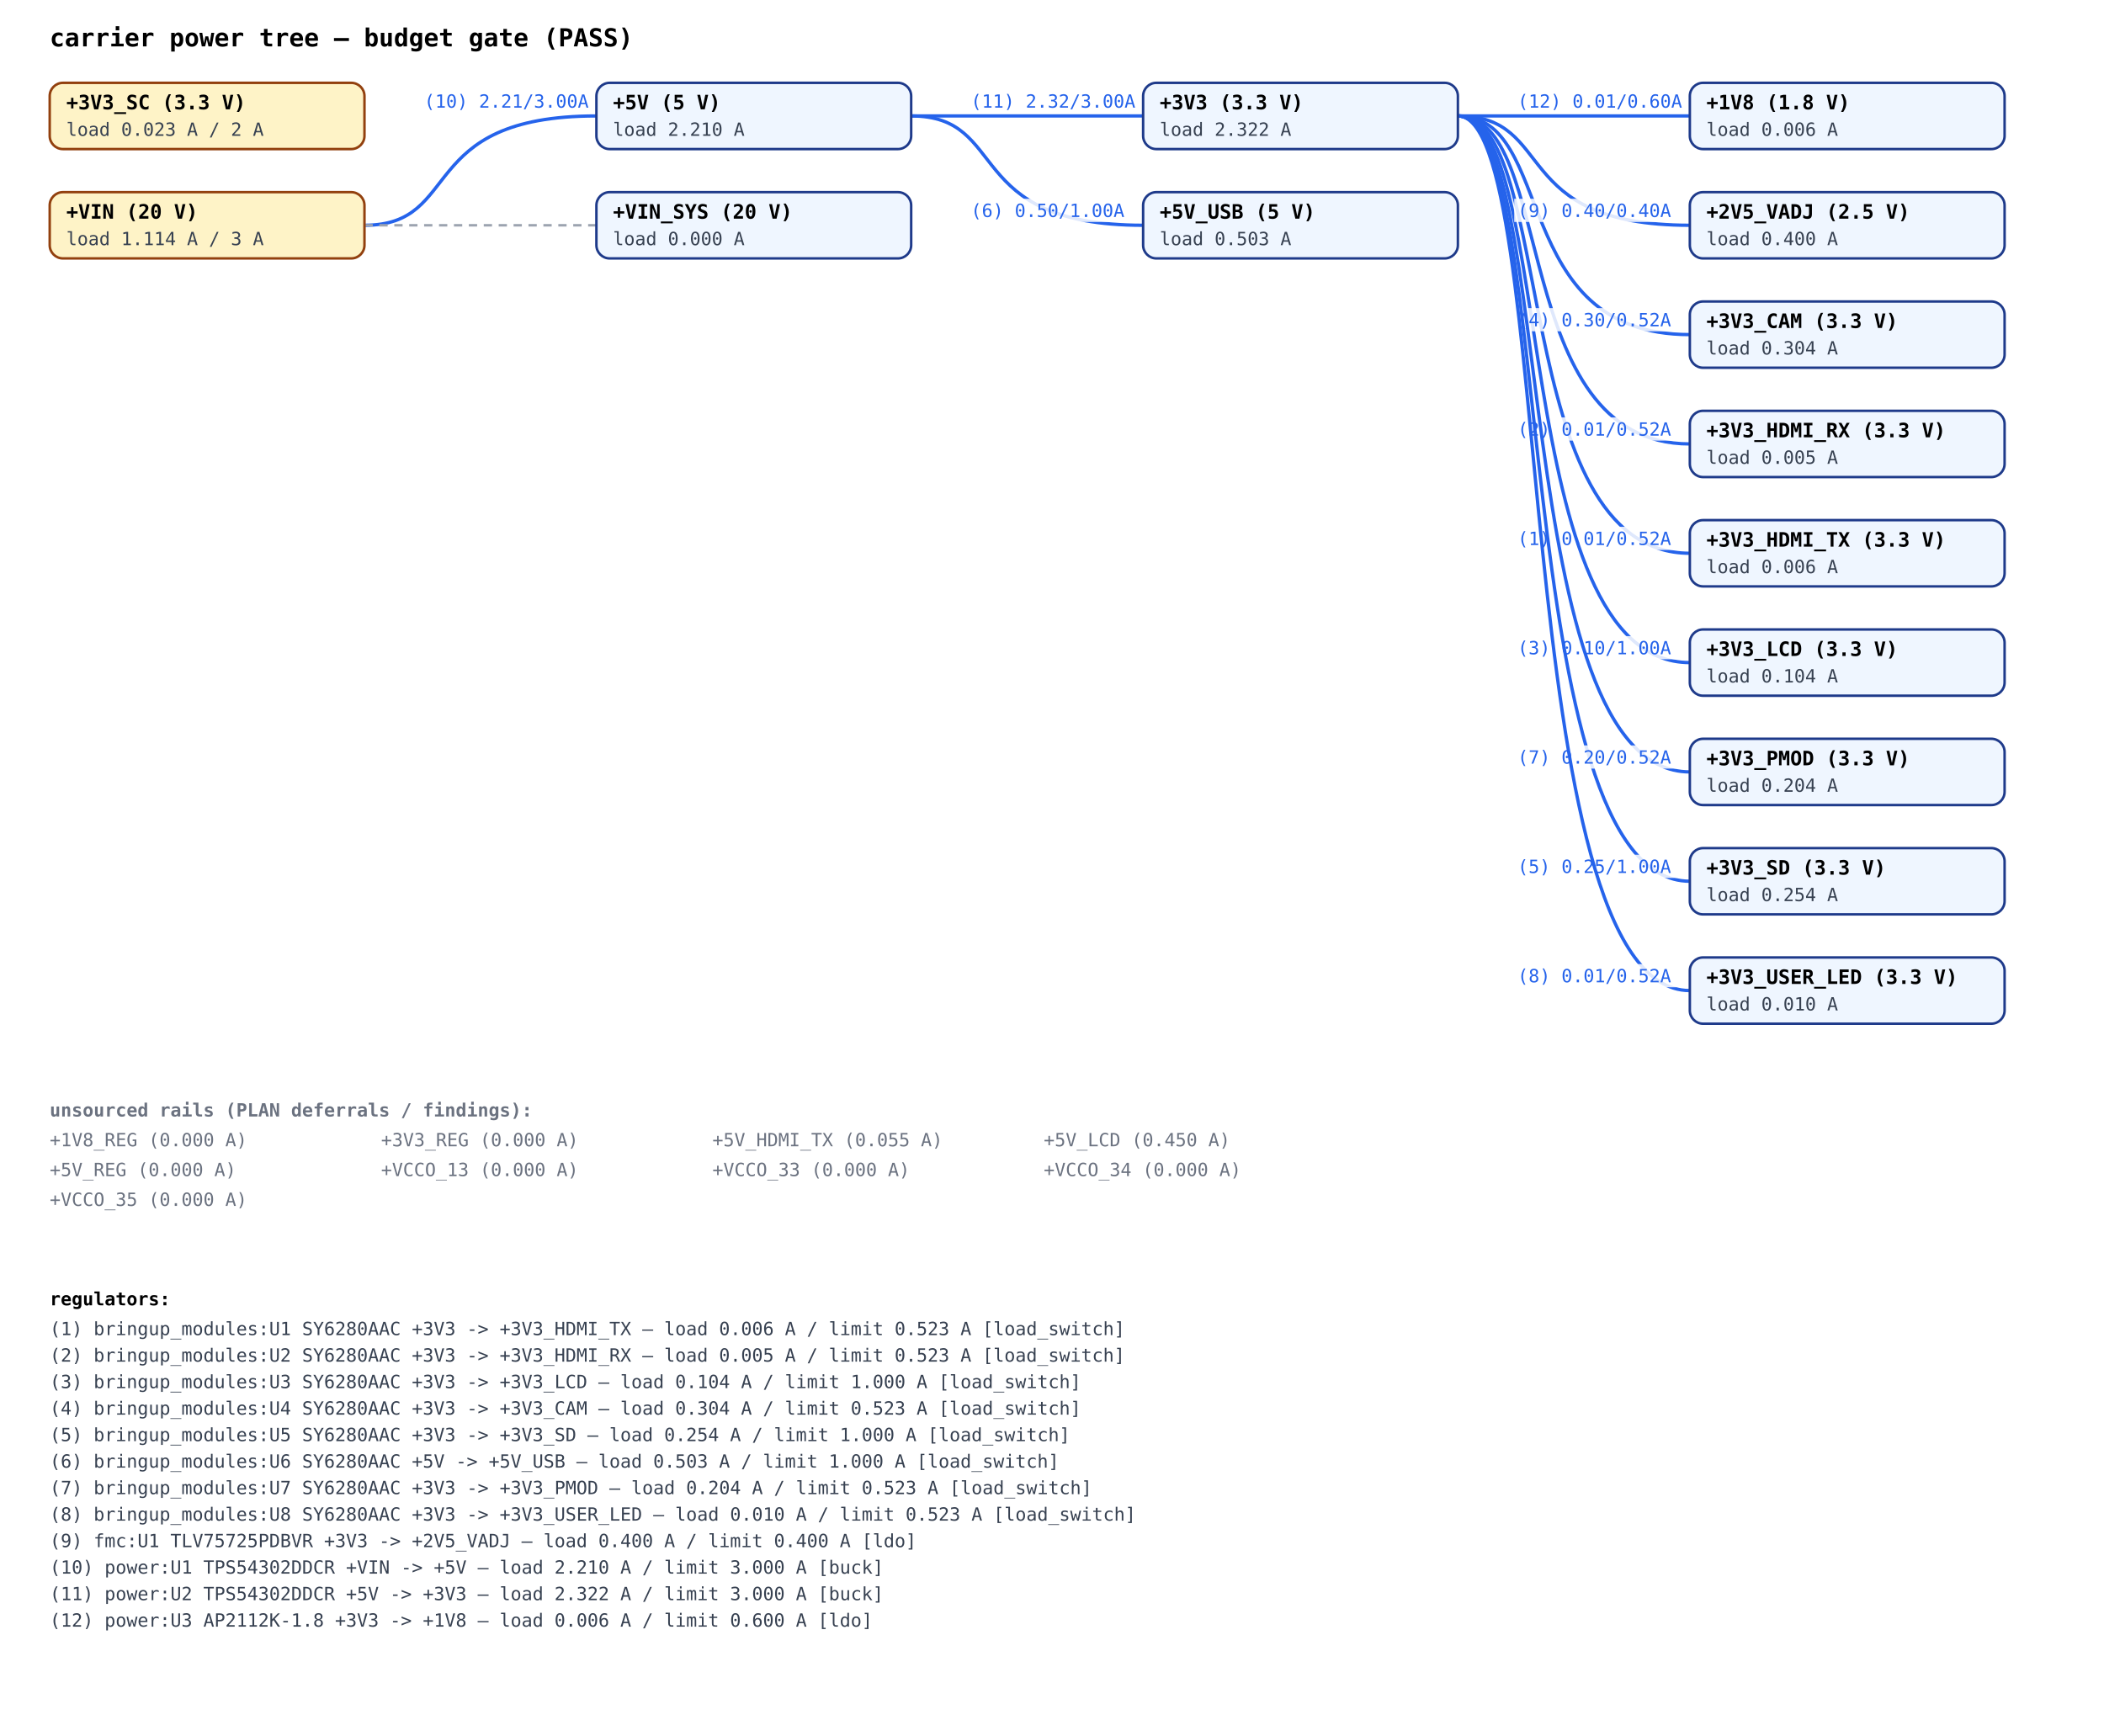
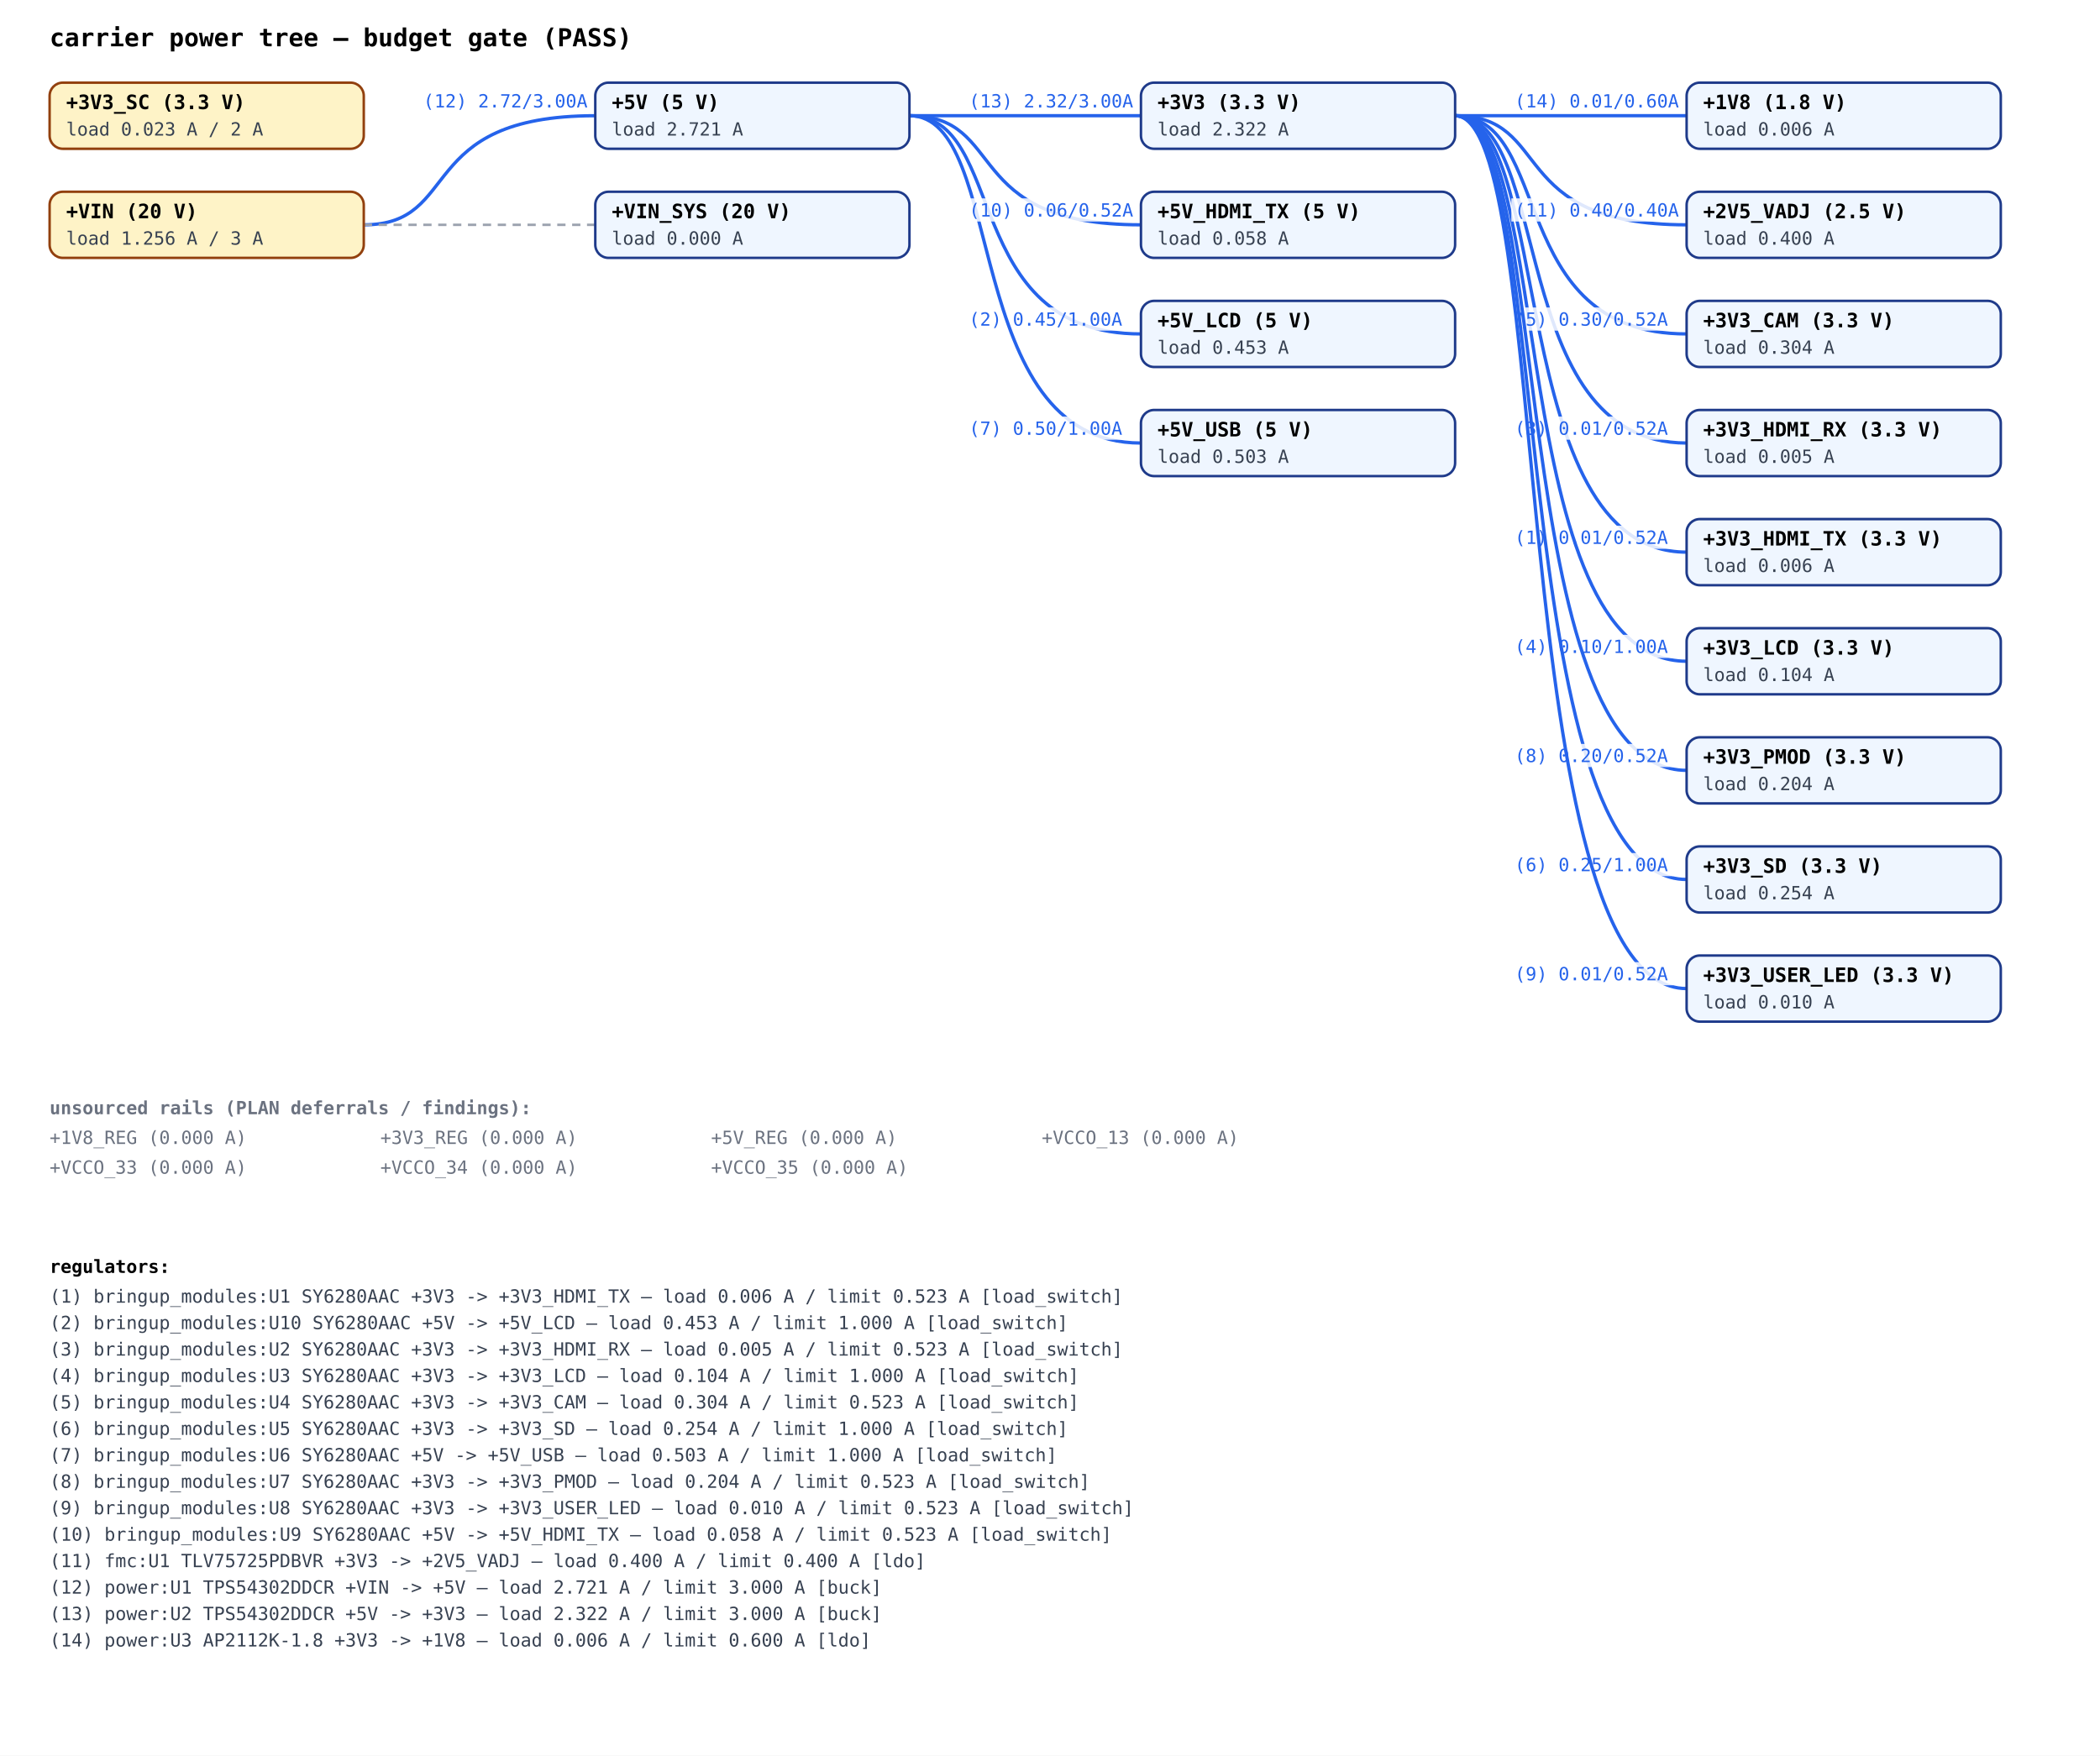
- <svg xmlns="http://www.w3.org/2000/svg" viewBox="0 0 1270 1048" font-family="ui-monospace, SFMono-Regular, Menlo, monospace" font-size="11">
-   <rect width="1270" height="1048" fill="white" />
+ <svg xmlns="http://www.w3.org/2000/svg" viewBox="0 0 1270 1062" font-family="ui-monospace, SFMono-Regular, Menlo, monospace" font-size="11">
+   <rect width="1270" height="1062" fill="white" />
  <text x="30" y="28" font-size="15" font-weight="bold">carrier power tree — budget gate (PASS)</text>
  <path d="M880,70 C940,70 910,334 1020,334" fill="none" stroke="#2563eb" stroke-width="2" />
  <rect x="914" y="318" width="98" height="14" fill="white" fill-opacity="0.85" />
  <text x="916" y="329" fill="#2563eb">(1) 0.01/0.52A</text>
+   <path d="M550,70 C610,70 580,202 690,202" fill="none" stroke="#2563eb" stroke-width="2" />
+   <rect x="584" y="186" width="98" height="14" fill="white" fill-opacity="0.85" />
+   <text x="586" y="197" fill="#2563eb">(2) 0.45/1.00A</text>
  <path d="M880,70 C940,70 910,268 1020,268" fill="none" stroke="#2563eb" stroke-width="2" />
  <rect x="914" y="252" width="98" height="14" fill="white" fill-opacity="0.85" />
-   <text x="916" y="263" fill="#2563eb">(2) 0.01/0.52A</text>
+   <text x="916" y="263" fill="#2563eb">(3) 0.01/0.52A</text>
  <path d="M880,70 C940,70 910,400 1020,400" fill="none" stroke="#2563eb" stroke-width="2" />
  <rect x="914" y="384" width="98" height="14" fill="white" fill-opacity="0.85" />
-   <text x="916" y="395" fill="#2563eb">(3) 0.10/1.00A</text>
+   <text x="916" y="395" fill="#2563eb">(4) 0.10/1.00A</text>
  <path d="M880,70 C940,70 910,202 1020,202" fill="none" stroke="#2563eb" stroke-width="2" />
  <rect x="914" y="186" width="98" height="14" fill="white" fill-opacity="0.85" />
-   <text x="916" y="197" fill="#2563eb">(4) 0.30/0.52A</text>
+   <text x="916" y="197" fill="#2563eb">(5) 0.30/0.52A</text>
  <path d="M880,70 C940,70 910,532 1020,532" fill="none" stroke="#2563eb" stroke-width="2" />
  <rect x="914" y="516" width="98" height="14" fill="white" fill-opacity="0.85" />
-   <text x="916" y="527" fill="#2563eb">(5) 0.25/1.00A</text>
-   <path d="M550,70 C610,70 580,136 690,136" fill="none" stroke="#2563eb" stroke-width="2" />
-   <rect x="584" y="120" width="98" height="14" fill="white" fill-opacity="0.85" />
-   <text x="586" y="131" fill="#2563eb">(6) 0.50/1.00A</text>
+   <text x="916" y="527" fill="#2563eb">(6) 0.25/1.00A</text>
+   <path d="M550,70 C610,70 580,268 690,268" fill="none" stroke="#2563eb" stroke-width="2" />
+   <rect x="584" y="252" width="98" height="14" fill="white" fill-opacity="0.85" />
+   <text x="586" y="263" fill="#2563eb">(7) 0.50/1.00A</text>
  <path d="M880,70 C940,70 910,466 1020,466" fill="none" stroke="#2563eb" stroke-width="2" />
  <rect x="914" y="450" width="98" height="14" fill="white" fill-opacity="0.85" />
-   <text x="916" y="461" fill="#2563eb">(7) 0.20/0.52A</text>
+   <text x="916" y="461" fill="#2563eb">(8) 0.20/0.52A</text>
  <path d="M880,70 C940,70 910,598 1020,598" fill="none" stroke="#2563eb" stroke-width="2" />
  <rect x="914" y="582" width="98" height="14" fill="white" fill-opacity="0.85" />
-   <text x="916" y="593" fill="#2563eb">(8) 0.01/0.52A</text>
+   <text x="916" y="593" fill="#2563eb">(9) 0.01/0.52A</text>
+   <path d="M550,70 C610,70 580,136 690,136" fill="none" stroke="#2563eb" stroke-width="2" />
+   <rect x="584" y="120" width="105" height="14" fill="white" fill-opacity="0.85" />
+   <text x="586" y="131" fill="#2563eb">(10) 0.06/0.52A</text>
  <path d="M880,70 C940,70 910,136 1020,136" fill="none" stroke="#2563eb" stroke-width="2" />
-   <rect x="914" y="120" width="98" height="14" fill="white" fill-opacity="0.85" />
-   <text x="916" y="131" fill="#2563eb">(9) 0.40/0.40A</text>
+   <rect x="914" y="120" width="105" height="14" fill="white" fill-opacity="0.85" />
+   <text x="916" y="131" fill="#2563eb">(11) 0.40/0.40A</text>
  <path d="M220,136 C280,136 250,70 360,70" fill="none" stroke="#2563eb" stroke-width="2" />
  <rect x="254" y="54" width="105" height="14" fill="white" fill-opacity="0.85" />
-   <text x="256" y="65" fill="#2563eb">(10) 2.21/3.00A</text>
+   <text x="256" y="65" fill="#2563eb">(12) 2.72/3.00A</text>
  <path d="M550,70 C610,70 580,70 690,70" fill="none" stroke="#2563eb" stroke-width="2" />
  <rect x="584" y="54" width="105" height="14" fill="white" fill-opacity="0.85" />
-   <text x="586" y="65" fill="#2563eb">(11) 2.32/3.00A</text>
+   <text x="586" y="65" fill="#2563eb">(13) 2.32/3.00A</text>
  <path d="M880,70 C940,70 910,70 1020,70" fill="none" stroke="#2563eb" stroke-width="2" />
  <rect x="914" y="54" width="105" height="14" fill="white" fill-opacity="0.85" />
-   <text x="916" y="65" fill="#2563eb">(12) 0.01/0.60A</text>
+   <text x="916" y="65" fill="#2563eb">(14) 0.01/0.60A</text>
  <line x1="220" y1="136" x2="360" y2="136" stroke="#9ca3af" stroke-width="1.5" stroke-dasharray="5,4" />
  <rect x="30" y="50" width="190" height="40" rx="8" fill="#fef3c7" stroke="#92400e" stroke-width="1.5" />
  <text x="40" y="66" font-weight="bold" font-size="12">+3V3_SC (3.3 V)</text>
  <text x="40" y="82" fill="#374151">load 0.023 A / 2 A</text>
  <rect x="30" y="116" width="190" height="40" rx="8" fill="#fef3c7" stroke="#92400e" stroke-width="1.5" />
  <text x="40" y="132" font-weight="bold" font-size="12">+VIN (20 V)</text>
-   <text x="40" y="148" fill="#374151">load 1.114 A / 3 A</text>
+   <text x="40" y="148" fill="#374151">load 1.256 A / 3 A</text>
  <rect x="360" y="50" width="190" height="40" rx="8" fill="#eff6ff" stroke="#1e3a8a" stroke-width="1.5" />
  <text x="370" y="66" font-weight="bold" font-size="12">+5V (5 V)</text>
-   <text x="370" y="82" fill="#374151">load 2.210 A</text>
+   <text x="370" y="82" fill="#374151">load 2.721 A</text>
  <rect x="360" y="116" width="190" height="40" rx="8" fill="#eff6ff" stroke="#1e3a8a" stroke-width="1.5" />
  <text x="370" y="132" font-weight="bold" font-size="12">+VIN_SYS (20 V)</text>
  <text x="370" y="148" fill="#374151">load 0.000 A</text>
  <rect x="690" y="50" width="190" height="40" rx="8" fill="#eff6ff" stroke="#1e3a8a" stroke-width="1.5" />
  <text x="700" y="66" font-weight="bold" font-size="12">+3V3 (3.3 V)</text>
  <text x="700" y="82" fill="#374151">load 2.322 A</text>
  <rect x="690" y="116" width="190" height="40" rx="8" fill="#eff6ff" stroke="#1e3a8a" stroke-width="1.5" />
-   <text x="700" y="132" font-weight="bold" font-size="12">+5V_USB (5 V)</text>
-   <text x="700" y="148" fill="#374151">load 0.503 A</text>
+   <text x="700" y="132" font-weight="bold" font-size="12">+5V_HDMI_TX (5 V)</text>
+   <text x="700" y="148" fill="#374151">load 0.058 A</text>
+   <rect x="690" y="182" width="190" height="40" rx="8" fill="#eff6ff" stroke="#1e3a8a" stroke-width="1.5" />
+   <text x="700" y="198" font-weight="bold" font-size="12">+5V_LCD (5 V)</text>
+   <text x="700" y="214" fill="#374151">load 0.453 A</text>
+   <rect x="690" y="248" width="190" height="40" rx="8" fill="#eff6ff" stroke="#1e3a8a" stroke-width="1.5" />
+   <text x="700" y="264" font-weight="bold" font-size="12">+5V_USB (5 V)</text>
+   <text x="700" y="280" fill="#374151">load 0.503 A</text>
  <rect x="1020" y="50" width="190" height="40" rx="8" fill="#eff6ff" stroke="#1e3a8a" stroke-width="1.5" />
  <text x="1030" y="66" font-weight="bold" font-size="12">+1V8 (1.8 V)</text>
  <text x="1030" y="82" fill="#374151">load 0.006 A</text>
  <rect x="1020" y="116" width="190" height="40" rx="8" fill="#eff6ff" stroke="#1e3a8a" stroke-width="1.5" />
  <text x="1030" y="132" font-weight="bold" font-size="12">+2V5_VADJ (2.5 V)</text>
  <text x="1030" y="148" fill="#374151">load 0.400 A</text>
  <rect x="1020" y="182" width="190" height="40" rx="8" fill="#eff6ff" stroke="#1e3a8a" stroke-width="1.5" />
  <text x="1030" y="198" font-weight="bold" font-size="12">+3V3_CAM (3.3 V)</text>
  <text x="1030" y="214" fill="#374151">load 0.304 A</text>
  <rect x="1020" y="248" width="190" height="40" rx="8" fill="#eff6ff" stroke="#1e3a8a" stroke-width="1.5" />
  <text x="1030" y="264" font-weight="bold" font-size="12">+3V3_HDMI_RX (3.3 V)</text>
  <text x="1030" y="280" fill="#374151">load 0.005 A</text>
  <rect x="1020" y="314" width="190" height="40" rx="8" fill="#eff6ff" stroke="#1e3a8a" stroke-width="1.5" />
  <text x="1030" y="330" font-weight="bold" font-size="12">+3V3_HDMI_TX (3.3 V)</text>
  <text x="1030" y="346" fill="#374151">load 0.006 A</text>
  <rect x="1020" y="380" width="190" height="40" rx="8" fill="#eff6ff" stroke="#1e3a8a" stroke-width="1.5" />
  <text x="1030" y="396" font-weight="bold" font-size="12">+3V3_LCD (3.3 V)</text>
  <text x="1030" y="412" fill="#374151">load 0.104 A</text>
  <rect x="1020" y="446" width="190" height="40" rx="8" fill="#eff6ff" stroke="#1e3a8a" stroke-width="1.5" />
  <text x="1030" y="462" font-weight="bold" font-size="12">+3V3_PMOD (3.3 V)</text>
  <text x="1030" y="478" fill="#374151">load 0.204 A</text>
  <rect x="1020" y="512" width="190" height="40" rx="8" fill="#eff6ff" stroke="#1e3a8a" stroke-width="1.5" />
  <text x="1030" y="528" font-weight="bold" font-size="12">+3V3_SD (3.3 V)</text>
  <text x="1030" y="544" fill="#374151">load 0.254 A</text>
  <rect x="1020" y="578" width="190" height="40" rx="8" fill="#eff6ff" stroke="#1e3a8a" stroke-width="1.5" />
  <text x="1030" y="594" font-weight="bold" font-size="12">+3V3_USER_LED (3.3 V)</text>
  <text x="1030" y="610" fill="#374151">load 0.010 A</text>
  <text x="30" y="674" font-weight="bold" fill="#6b7280">unsourced rails (PLAN deferrals / findings):</text>
  <text x="30" y="692" fill="#6b7280">+1V8_REG (0.000 A)</text>
  <text x="230" y="692" fill="#6b7280">+3V3_REG (0.000 A)</text>
-   <text x="430" y="692" fill="#6b7280">+5V_HDMI_TX (0.055 A)</text>
-   <text x="630" y="692" fill="#6b7280">+5V_LCD (0.450 A)</text>
-   <text x="30" y="710" fill="#6b7280">+5V_REG (0.000 A)</text>
-   <text x="230" y="710" fill="#6b7280">+VCCO_13 (0.000 A)</text>
-   <text x="430" y="710" fill="#6b7280">+VCCO_33 (0.000 A)</text>
-   <text x="630" y="710" fill="#6b7280">+VCCO_34 (0.000 A)</text>
-   <text x="30" y="728" fill="#6b7280">+VCCO_35 (0.000 A)</text>
-   <text x="30" y="788" font-weight="bold">regulators:</text>
-   <text x="30" y="806" fill="#374151">(1) bringup_modules:U1 SY6280AAC +3V3 -&gt; +3V3_HDMI_TX — load 0.006 A / limit 0.523 A [load_switch]</text>
-   <text x="30" y="822" fill="#374151">(2) bringup_modules:U2 SY6280AAC +3V3 -&gt; +3V3_HDMI_RX — load 0.005 A / limit 0.523 A [load_switch]</text>
-   <text x="30" y="838" fill="#374151">(3) bringup_modules:U3 SY6280AAC +3V3 -&gt; +3V3_LCD — load 0.104 A / limit 1.000 A [load_switch]</text>
-   <text x="30" y="854" fill="#374151">(4) bringup_modules:U4 SY6280AAC +3V3 -&gt; +3V3_CAM — load 0.304 A / limit 0.523 A [load_switch]</text>
-   <text x="30" y="870" fill="#374151">(5) bringup_modules:U5 SY6280AAC +3V3 -&gt; +3V3_SD — load 0.254 A / limit 1.000 A [load_switch]</text>
-   <text x="30" y="886" fill="#374151">(6) bringup_modules:U6 SY6280AAC +5V -&gt; +5V_USB — load 0.503 A / limit 1.000 A [load_switch]</text>
-   <text x="30" y="902" fill="#374151">(7) bringup_modules:U7 SY6280AAC +3V3 -&gt; +3V3_PMOD — load 0.204 A / limit 0.523 A [load_switch]</text>
-   <text x="30" y="918" fill="#374151">(8) bringup_modules:U8 SY6280AAC +3V3 -&gt; +3V3_USER_LED — load 0.010 A / limit 0.523 A [load_switch]</text>
-   <text x="30" y="934" fill="#374151">(9) fmc:U1 TLV75725PDBVR +3V3 -&gt; +2V5_VADJ — load 0.400 A / limit 0.400 A [ldo]</text>
-   <text x="30" y="950" fill="#374151">(10) power:U1 TPS54302DDCR +VIN -&gt; +5V — load 2.210 A / limit 3.000 A [buck]</text>
-   <text x="30" y="966" fill="#374151">(11) power:U2 TPS54302DDCR +5V -&gt; +3V3 — load 2.322 A / limit 3.000 A [buck]</text>
-   <text x="30" y="982" fill="#374151">(12) power:U3 AP2112K-1.8 +3V3 -&gt; +1V8 — load 0.006 A / limit 0.600 A [ldo]</text>
+   <text x="430" y="692" fill="#6b7280">+5V_REG (0.000 A)</text>
+   <text x="630" y="692" fill="#6b7280">+VCCO_13 (0.000 A)</text>
+   <text x="30" y="710" fill="#6b7280">+VCCO_33 (0.000 A)</text>
+   <text x="230" y="710" fill="#6b7280">+VCCO_34 (0.000 A)</text>
+   <text x="430" y="710" fill="#6b7280">+VCCO_35 (0.000 A)</text>
+   <text x="30" y="770" font-weight="bold">regulators:</text>
+   <text x="30" y="788" fill="#374151">(1) bringup_modules:U1 SY6280AAC +3V3 -&gt; +3V3_HDMI_TX — load 0.006 A / limit 0.523 A [load_switch]</text>
+   <text x="30" y="804" fill="#374151">(2) bringup_modules:U10 SY6280AAC +5V -&gt; +5V_LCD — load 0.453 A / limit 1.000 A [load_switch]</text>
+   <text x="30" y="820" fill="#374151">(3) bringup_modules:U2 SY6280AAC +3V3 -&gt; +3V3_HDMI_RX — load 0.005 A / limit 0.523 A [load_switch]</text>
+   <text x="30" y="836" fill="#374151">(4) bringup_modules:U3 SY6280AAC +3V3 -&gt; +3V3_LCD — load 0.104 A / limit 1.000 A [load_switch]</text>
+   <text x="30" y="852" fill="#374151">(5) bringup_modules:U4 SY6280AAC +3V3 -&gt; +3V3_CAM — load 0.304 A / limit 0.523 A [load_switch]</text>
+   <text x="30" y="868" fill="#374151">(6) bringup_modules:U5 SY6280AAC +3V3 -&gt; +3V3_SD — load 0.254 A / limit 1.000 A [load_switch]</text>
+   <text x="30" y="884" fill="#374151">(7) bringup_modules:U6 SY6280AAC +5V -&gt; +5V_USB — load 0.503 A / limit 1.000 A [load_switch]</text>
+   <text x="30" y="900" fill="#374151">(8) bringup_modules:U7 SY6280AAC +3V3 -&gt; +3V3_PMOD — load 0.204 A / limit 0.523 A [load_switch]</text>
+   <text x="30" y="916" fill="#374151">(9) bringup_modules:U8 SY6280AAC +3V3 -&gt; +3V3_USER_LED — load 0.010 A / limit 0.523 A [load_switch]</text>
+   <text x="30" y="932" fill="#374151">(10) bringup_modules:U9 SY6280AAC +5V -&gt; +5V_HDMI_TX — load 0.058 A / limit 0.523 A [load_switch]</text>
+   <text x="30" y="948" fill="#374151">(11) fmc:U1 TLV75725PDBVR +3V3 -&gt; +2V5_VADJ — load 0.400 A / limit 0.400 A [ldo]</text>
+   <text x="30" y="964" fill="#374151">(12) power:U1 TPS54302DDCR +VIN -&gt; +5V — load 2.721 A / limit 3.000 A [buck]</text>
+   <text x="30" y="980" fill="#374151">(13) power:U2 TPS54302DDCR +5V -&gt; +3V3 — load 2.322 A / limit 3.000 A [buck]</text>
+   <text x="30" y="996" fill="#374151">(14) power:U3 AP2112K-1.8 +3V3 -&gt; +1V8 — load 0.006 A / limit 0.600 A [ldo]</text>
</svg>
